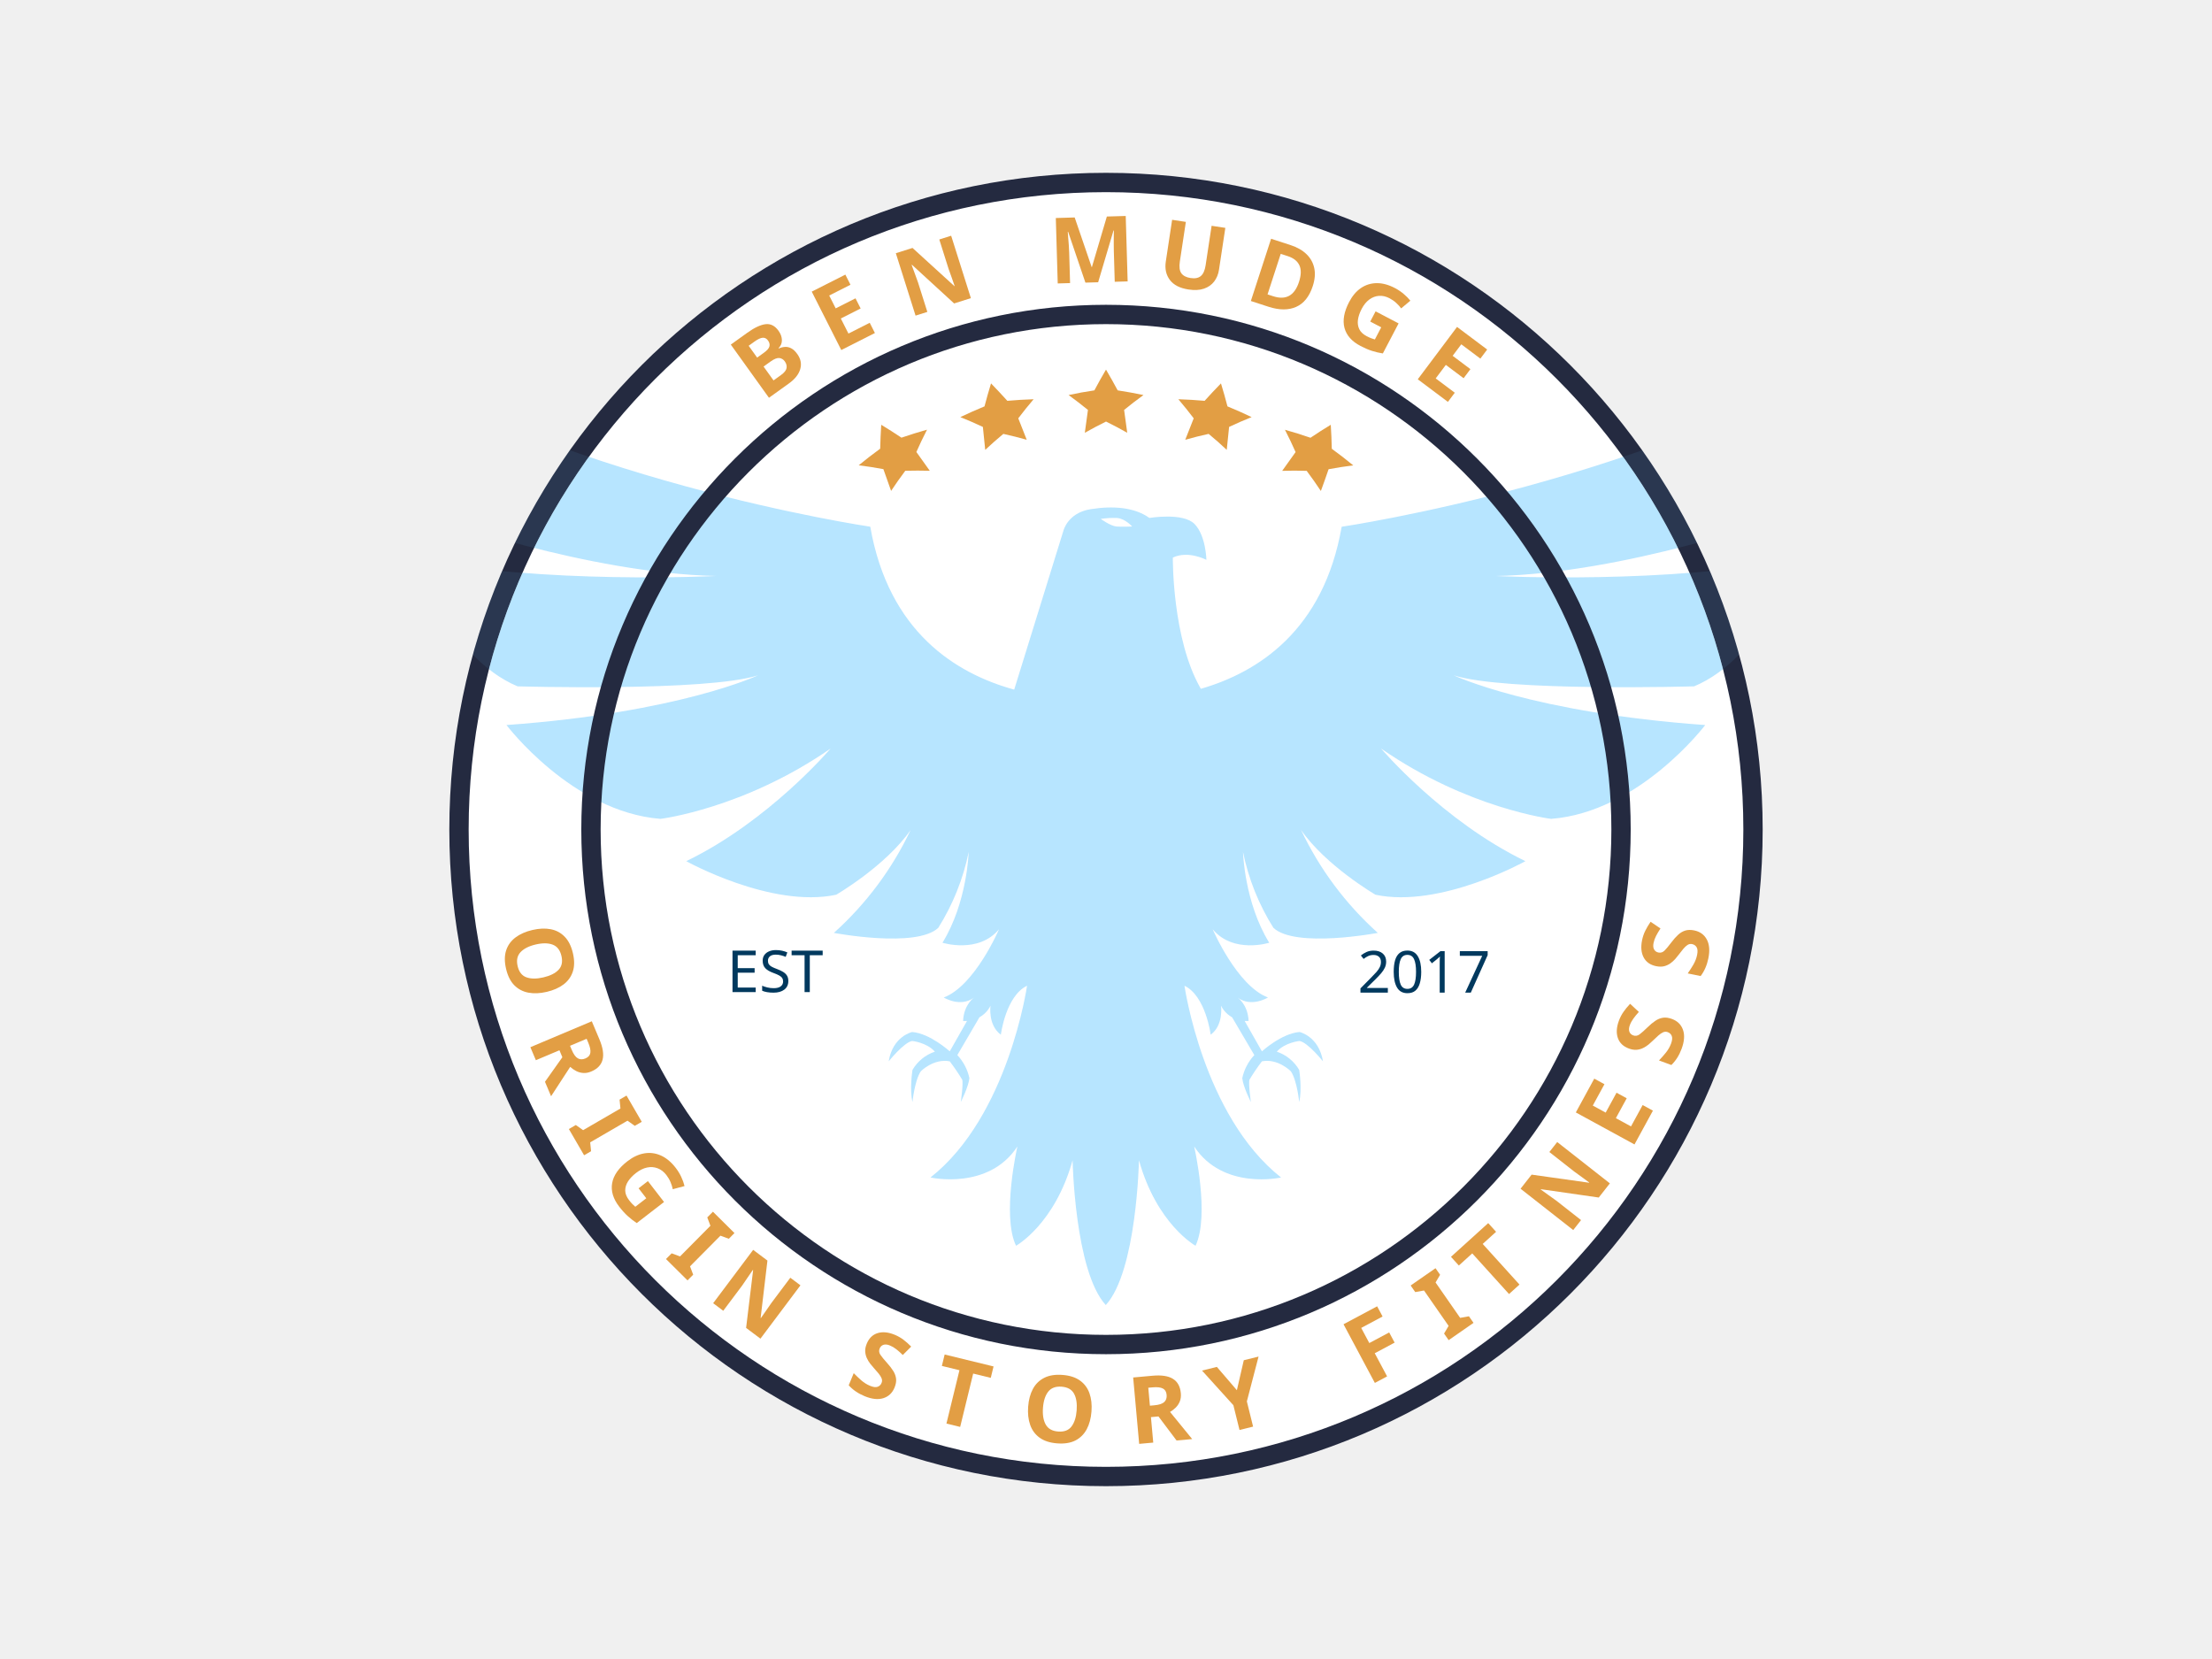
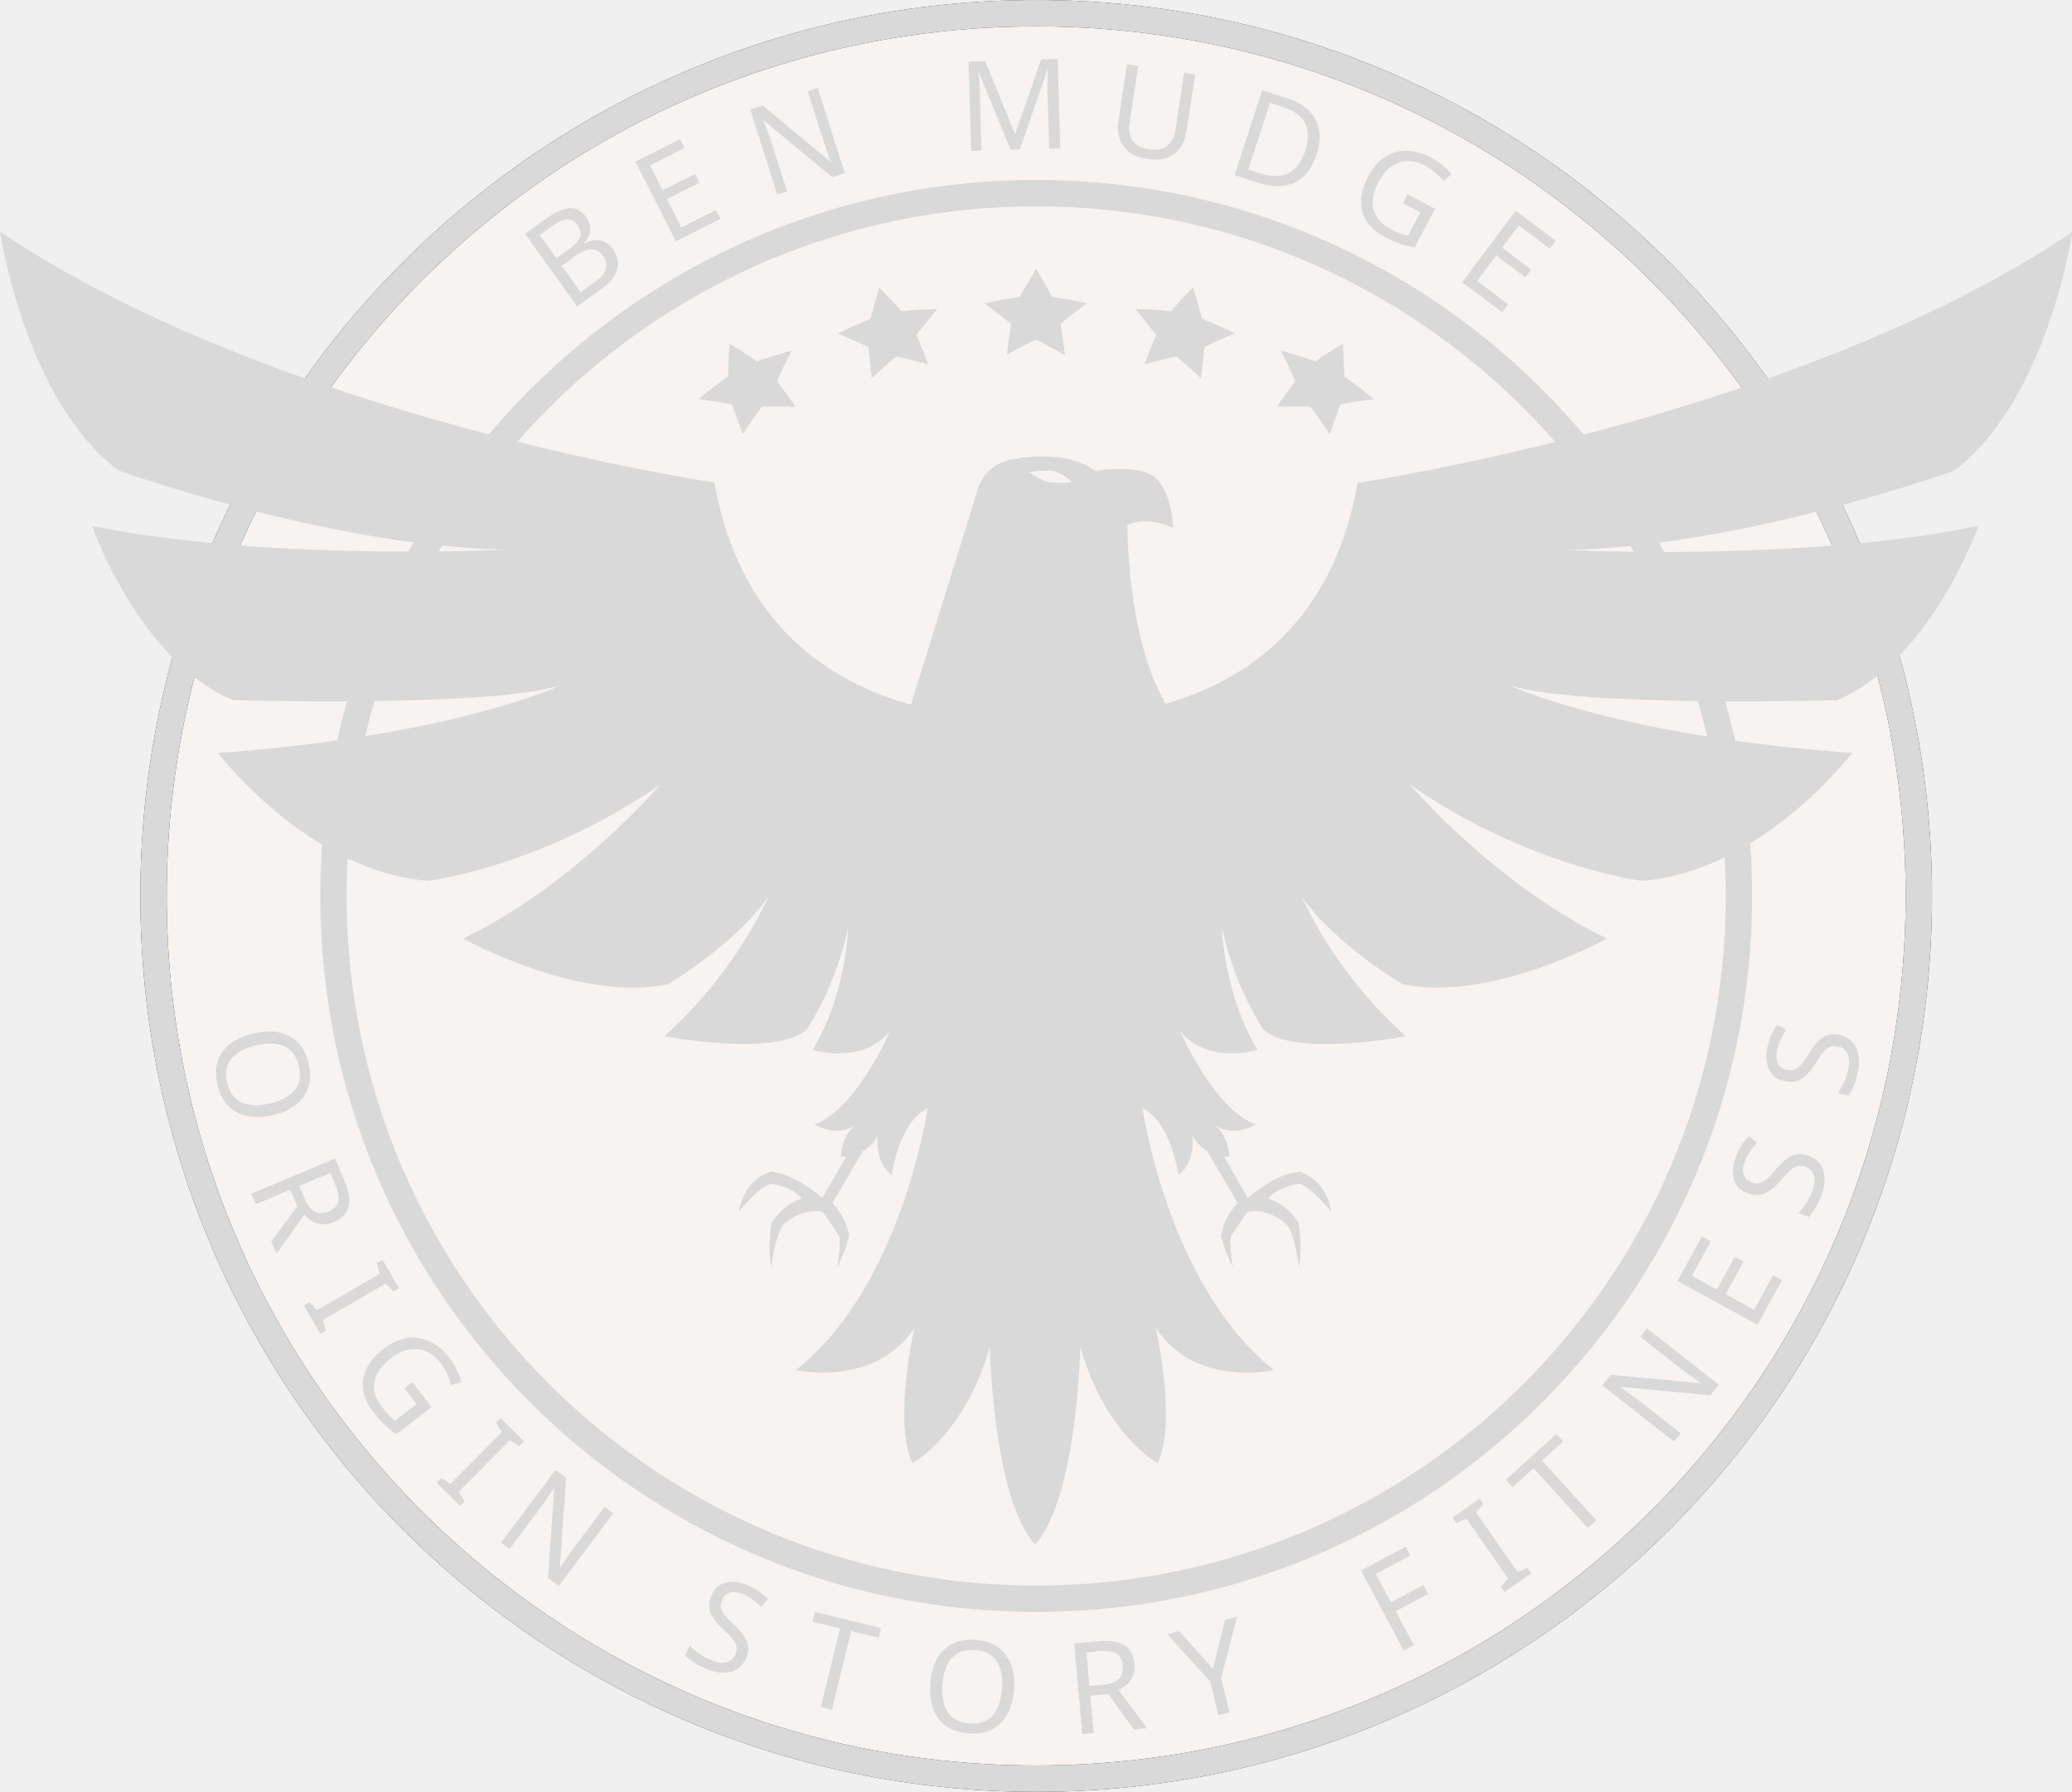
- <svg xmlns="http://www.w3.org/2000/svg" viewBox="0 0 800 600">
-   <defs>
-     <style>.cls-1{fill:#f7f3f0;}.cls-1,.cls-2,.cls-5{stroke:#242a40;stroke-miterlimit:10;stroke-width:6.99px;}.cls-2{fill:#fff;}.cls-3{mask:url(#mask);}.cls-4{fill:#69c9ff;fill-opacity:0.5;}.cls-5{fill:none;}.cls-6,.cls-7,.cls-8{fill:#e29e44;}.cls-6{fill-rule:evenodd;}.cls-7{font-size:33.76px;}.cls-7,.cls-8{font-family:Atami-Bold, Atami;font-weight:700;}.cls-8{font-size:33.16px;}.cls-9{font-size:21px;fill:#01395e;font-family:Montserrat-Light, Montserrat;}</style>
-     <mask id="mask" x="125.34" y="62.51" width="549.33" height="474.99" maskUnits="userSpaceOnUse">
-       <circle class="cls-1" cx="400" cy="300" r="234" />
-     </mask>
-   </defs>
-   <g id="Layer_3" data-name="Layer 3">
-     <circle class="cls-2" cx="400" cy="300" r="234" />
-     <g class="cls-3">
-       <path class="cls-4" d="M541,208.32c46.9-1,102.28-21,102.28-21C668.18,168.57,674.66,124,674.66,124c-73.34,49.39-189.43,66.51-189.43,66.51C478.7,228,455,243.13,434.3,249.12l-.13-.24c-10.31-18-10-47.23-10-47.23,5.65-2.66,12.14.83,12.14.83s-.17-8.81-4.32-13-16.3-2.16-16.3-2.16c-5.32-3.82-13-4.49-21.29-3.16s-9.81,7.82-9.81,7.82l-17.79,57.43c-21-5.77-45.4-20.79-52.06-58.92,0,0-116.08-17.12-189.43-66.51,0,0,6.49,44.57,31.43,63.33,0,0,55.38,20,102.28,21,0,0-62.86,3.16-109.26-6.32,0,0,12.47,35.76,37.42,46.23,0,0,68.52,2,87-4,0,0-28.44,13.49-91,18,0,0,23.78,31.43,55.71,33.93,0,0,30.1-3.66,61.53-25.45,0,0-22.29,26.28-52.22,40.75,0,0,30.77,17.13,54.22,12.14,0,0,18-10.48,26.94-23.45a117.63,117.63,0,0,1-27.77,37.25s29.77,5.65,37.75-1.83a82.78,82.78,0,0,0,11-27.44s-.5,18.26-9.48,32.83c0,0,13,4.09,20.46-4.89,0,0-8.73,20.46-20,24.7,0,0,6,3.74,11,0,0,0-3.74,2.49-4,8.48a9.28,9.28,0,0,0,1.42,0l-6.25,11s-7.11-6.49-13.6-7c0,0-7,1.5-8.48,10.6,0,0,5.49-6.86,8.48-7.36,0,0,5.24.5,8.23,3.87a14.75,14.75,0,0,0-8.11,6.61s-1.12,7,0,11.6c0,0,.75-7.73,3-11.1,0,0,4.62-4.74,10.48-3.62a72.74,72.74,0,0,1,4.49,6.61c.5,1.25-.5,8.11-.5,8.11s2.74-5.36,3.12-8.61a17.6,17.6,0,0,0-4.37-8.36l8-13.68a9.82,9.82,0,0,0,4-4.18s-1,7,3.74,10.48c0,0,1.75-14,9.48-17.71,0,0-6.74,47.15-34.92,69.35,0,0,21,4.74,31.43-11.23,0,0-5.74,24.95-.5,35.92,0,0,14-7.73,20.46-30.93,0,0,.77,40.14,12,52.38h0c11.21-12.24,12-52.38,12-52.38,6.49,23.2,20.46,30.93,20.46,30.93,5.24-11-.5-35.92-.5-35.92,10.48,16,31.43,11.23,31.43,11.23-28.19-22.2-34.93-69.35-34.93-69.35,7.73,3.74,9.48,17.71,9.48,17.71,4.74-3.49,3.74-10.48,3.74-10.48a9.81,9.81,0,0,0,4,4.17l8.05,13.69a17.6,17.6,0,0,0-4.37,8.36c.37,3.24,3.12,8.61,3.12,8.61s-1-6.86-.5-8.11a72.77,72.77,0,0,1,4.49-6.61c5.86-1.12,10.48,3.62,10.48,3.62,2.25,3.37,3,11.1,3,11.1,1.12-4.61,0-11.6,0-11.6a14.76,14.76,0,0,0-8.11-6.61c3-3.37,8.23-3.87,8.23-3.87,3,.5,8.48,7.36,8.48,7.36-1.5-9.1-8.48-10.6-8.48-10.6-6.49.5-13.6,7-13.6,7l-6.25-11a9.32,9.32,0,0,0,1.43,0c-.25-6-4-8.48-4-8.48,5,3.74,11,0,11,0-11.23-4.24-20-24.7-20-24.7,7.48,9,20.46,4.89,20.46,4.89-9-14.57-9.48-32.83-9.48-32.83a82.78,82.78,0,0,0,11,27.44c8,7.48,37.75,1.83,37.75,1.83a117.64,117.64,0,0,1-27.77-37.25c9,13,26.94,23.45,26.94,23.45,23.45,5,54.22-12.14,54.22-12.14-29.94-14.47-52.22-40.75-52.22-40.75,31.43,21.79,61.53,25.45,61.53,25.45,31.93-2.49,55.71-33.93,55.71-33.93-62.53-4.47-91-18-91-18,18.46,6,87,4,87,4C637.74,237.75,650.22,202,650.22,202,603.82,211.48,541,208.32,541,208.32ZM403.78,190.42c-2.12-.17-5.7-2.75-5.7-2.75a30.64,30.64,0,0,1,5.9-.33c2.91.17,5.49,3.08,5.49,3.08S405.9,190.59,403.78,190.42Z" />
+ <svg xmlns="http://www.w3.org/2000/svg" version="1.1" id="Layer_1" x="0px" y="0px" viewBox="0 0 549.3 475" style="enable-background:new 0 0 549.3 475;" xml:space="preserve">
+   <style type="text/css">
+ 	.st0{fill:#F7F3F0;stroke:#242A40;stroke-width:6.99;stroke-miterlimit:10;}
+ 	.st1{fill:none;stroke:#D9D9D9;stroke-width:6.99;stroke-miterlimit:10;}
+ 	.st2{fill:#D9D9D9;}
+ 	.st3{font-family:'Arial-BoldMT';}
+ 	.st4{font-size:33.76px;}
+ 	.st5{font-size:33.696px;}
+ 	.st6{font-size:33.604px;}
+ 	.st7{font-size:33.681px;}
+ 	.st8{font-size:33.714px;}
+ 	.st9{font-size:33.701px;}
+ 	.st10{font-size:33.903px;}
+ 	.st11{font-size:33.841px;}
+ 	.st12{font-size:33.767px;}
+ 	.st13{font-size:33.16px;}
+ 	.st14{font-size:33.203px;}
+ 	.st15{display:none;fill:#D9D9D9;enable-background:new    ;}
+ 	.st16{font-family:'ArialMT';}
+ 	.st17{font-size:21px;}
+ 	.st18{display:none;fill:#01395E;enable-background:new    ;}
+ </style>
+   <circle class="st0" cx="274.7" cy="237.5" r="234" />
+   <g id="Layer_3">
+     <circle class="st1" cx="274.7" cy="237.5" r="234" />
+     <g>
+       <path class="st2" d="M415.7,145.8c46.9-1,102.3-21,102.3-21c24.9-18.8,31.4-63.3,31.4-63.3C476,110.9,359.9,128,359.9,128    c-6.5,37.5-30.2,52.6-50.9,58.6l-0.1-0.2c-10.3-18-10-47.2-10-47.2c5.6-2.7,12.1,0.8,12.1,0.8s-0.2-8.8-4.3-13    c-4.1-4.2-16.3-2.2-16.3-2.2c-5.3-3.8-13-4.5-21.3-3.2s-9.8,7.8-9.8,7.8l-17.8,57.4c-21-5.8-45.4-20.8-52.1-58.9    c0,0-116.1-17.1-189.4-66.5c0,0,6.5,44.6,31.4,63.3c0,0,55.4,20,102.3,21c0,0-62.9,3.2-109.3-6.3c0,0,12.5,35.8,37.4,46.2    c0,0,68.5,2,87-4c0,0-28.4,13.5-91,18c0,0,23.8,31.4,55.7,33.9c0,0,30.1-3.7,61.5-25.5c0,0-22.3,26.3-52.2,40.8    c0,0,30.8,17.1,54.2,12.1c0,0,18-10.5,26.9-23.5c-6.7,14.1-16.1,26.8-27.8,37.3c0,0,29.8,5.6,37.8-1.8c5.3-8.4,9-17.7,11-27.4    c0,0-0.5,18.3-9.5,32.8c0,0,13,4.1,20.5-4.9c0,0-8.7,20.5-20,24.7c0,0,6,3.7,11,0c0,0-3.7,2.5-4,8.5c0.5,0,0.9,0,1.4,0l-6.3,11    c0,0-7.1-6.5-13.6-7c0,0-7,1.5-8.5,10.6c0,0,5.5-6.9,8.5-7.4c0,0,5.2,0.5,8.2,3.9c-3.4,1.1-6.3,3.5-8.1,6.6c0,0-1.1,7,0,11.6    c0,0,0.8-7.7,3-11.1c0,0,4.6-4.7,10.5-3.6c1.6,2.1,3.1,4.3,4.5,6.6c0.5,1.3-0.5,8.1-0.5,8.1s2.7-5.4,3.1-8.6    c-0.7-3.1-2.2-6-4.4-8.4l8-13.7c1.7-1,3.1-2.4,4-4.2c0,0-1,7,3.7,10.5c0,0,1.8-14,9.5-17.7c0,0-6.7,47.1-34.9,69.4    c0,0,21,4.7,31.4-11.2c0,0-5.7,25-0.5,35.9c0,0,14-7.7,20.5-30.9c0,0,0.8,40.1,12,52.4l0,0c11.2-12.2,12-52.4,12-52.4    c6.5,23.2,20.5,30.9,20.5,30.9c5.2-11-0.5-35.9-0.5-35.9c10.5,16,31.4,11.2,31.4,11.2c-28.2-22.2-34.9-69.4-34.9-69.4    c7.7,3.7,9.5,17.7,9.5,17.7c4.7-3.5,3.7-10.5,3.7-10.5c0.9,1.8,2.3,3.2,4,4.2l8,13.7c-2.2,2.3-3.7,5.2-4.4,8.4    c0.4,3.2,3.1,8.6,3.1,8.6s-1-6.9-0.5-8.1c1.4-2.3,2.9-4.5,4.5-6.6c5.9-1.1,10.5,3.6,10.5,3.6c2.3,3.4,3,11.1,3,11.1    c1.1-4.6,0-11.6,0-11.6c-1.8-3.1-4.7-5.5-8.1-6.6c3-3.4,8.2-3.9,8.2-3.9c3,0.5,8.5,7.4,8.5,7.4c-1.5-9.1-8.5-10.6-8.5-10.6    c-6.5,0.5-13.6,7-13.6,7l-6.3-11c0.5,0,1,0,1.4,0c-0.3-6-4-8.5-4-8.5c5,3.7,11,0,11,0c-11.2-4.2-20-24.7-20-24.7    c7.5,9,20.5,4.9,20.5,4.9c-9-14.6-9.5-32.8-9.5-32.8c2,9.7,5.7,19,11,27.4c8,7.5,37.8,1.8,37.8,1.8    c-11.6-10.4-21.1-23.1-27.8-37.3c9,13,26.9,23.5,26.9,23.5c23.4,5,54.2-12.1,54.2-12.1c-29.9-14.5-52.2-40.8-52.2-40.8    c31.4,21.8,61.5,25.5,61.5,25.5c31.9-2.5,55.7-33.9,55.7-33.9c-62.5-4.5-91-18-91-18c18.5,6,87,4,87,4    c25-10.5,37.5-46.2,37.5-46.2C478.5,149,415.7,145.8,415.7,145.8z M278.5,127.9c-2.1-0.2-5.7-2.8-5.7-2.8c2-0.3,3.9-0.4,5.9-0.3    c2.9,0.2,5.5,3.1,5.5,3.1S280.6,128.1,278.5,127.9z" />
    </g>
-     <circle class="cls-5" cx="400" cy="300" r="186.27" />
-     <path class="cls-6" d="M318.71,153.63q3.74,2.26,7.32,4.66,4.61-1.59,9.24-2.89-2.06,4-3.85,8.07,2.46,3.37,4.85,6.79-4.37-.12-8.86,0-2.69,3.59-5.13,7.28-1.43-3.92-2.79-7.87-4.38-.82-8.92-1.39,3.79-3.12,7.76-6Q318.43,158,318.71,153.63Z" />
-     <path class="cls-6" d="M358.42,138.66q3,3.1,5.9,6.3,4.76-.42,9.5-.57-2.9,3.4-5.55,6.9,1.57,3.87,3.06,7.76-4.15-1.18-8.46-2.13-3.39,2.82-6.55,5.78-.46-4.14-.85-8.3-4-1.88-8.15-3.55,4.31-2.06,8.74-3.88Q357.15,142.81,358.42,138.66Z" />
-     <path class="cls-6" d="M400,133.67q2.2,3.73,4.22,7.51,4.7.72,9.33,1.69-3.62,2.62-7,5.39.61,4.13,1.13,8.26-3.74-2.13-7.67-4.06-3.94,1.94-7.67,4.06.53-4.13,1.13-8.26-3.39-2.77-7-5.39,4.62-1,9.33-1.69Q397.8,137.4,400,133.67Z" />
-     <path class="cls-6" d="M441.58,138.66q1.27,4.15,2.35,8.31,4.43,1.82,8.74,3.88-4.17,1.67-8.15,3.55-.38,4.16-.85,8.3-3.16-3-6.55-5.78-4.31.94-8.46,2.13,1.49-3.89,3.06-7.76-2.65-3.49-5.55-6.9,4.73.15,9.5.57Q438.54,141.76,441.58,138.66Z" />
-     <path class="cls-6" d="M481.29,153.63q.28,4.36.37,8.68,4,2.89,7.76,6-4.53.56-8.92,1.39-1.36,4-2.79,7.87-2.44-3.69-5.13-7.28-4.48-.16-8.86,0,2.39-3.41,4.85-6.79-1.79-4.05-3.85-8.07,4.63,1.3,9.24,2.89Q477.56,155.88,481.29,153.63Z" />
-     <text class="cls-7" transform="translate(180.3 337.2) rotate(76.86)">O</text>
-     <text class="cls-7" transform="translate(190.64 375.94) rotate(67.12)">R</text>
-     <text class="cls-7" transform="translate(205.2 407.4) rotate(59.87)">I</text>
-     <text class="cls-7" transform="matrix(0.61, 0.79, -0.79, 0.61, 216.19, 425.8)">G</text>
-     <text class="cls-7" transform="translate(240.1 454.59) rotate(44.76)">I</text>
-     <text class="cls-7" transform="matrix(0.8, 0.6, -0.6, 0.8, 255.5, 469.5)">N</text>
-     <text class="cls-7" transform="translate(286.3 491.19) rotate(29.57)"> </text>
-     <text class="cls-7" transform="matrix(0.92, 0.38, -0.38, 0.92, 305.11, 501.44)">S</text>
-     <text class="cls-7" transform="translate(335.28 513.14) rotate(13.71)">T</text>
-     <text class="cls-7" transform="translate(368.98 520.65) rotate(4.36)">O</text>
-     <text class="cls-7" transform="translate(408.98 522.47) rotate(-5.17)">R</text>
-     <text class="cls-7" transform="translate(440.52 519.09) rotate(-13.9)">Y</text>
-     <text class="cls-7" transform="matrix(0.93, -0.36, 0.36, 0.93, 474.7, 509.55)"> </text>
-     <text class="cls-7" transform="matrix(0.88, -0.47, 0.47, 0.88, 494.57, 501.58)">F</text>
-     <text class="cls-7" transform="matrix(0.82, -0.57, 0.57, 0.82, 523.04, 485.3)">I</text>
-     <text class="cls-7" transform="matrix(0.74, -0.67, 0.67, 0.74, 540.42, 472.84)">T</text>
-     <text class="cls-7" transform="matrix(0.62, -0.79, 0.79, 0.62, 567.1, 447.26)">N</text>
-     <text class="cls-7" transform="matrix(0.48, -0.88, 0.88, 0.48, 589.68, 416.57)">E</text>
-     <text class="cls-7" transform="translate(604.98 387.01) rotate(-69.78)">S</text>
-     <text class="cls-7" transform="matrix(0.2, -0.98, 0.98, 0.2, 615.84, 354.74)">S</text>
-     <text class="cls-8" transform="translate(275.68 145.6) rotate(-35.66)">B</text>
-     <text class="cls-8" transform="translate(301.6 127.94) rotate(-26.84)">E</text>
-     <text class="cls-8" transform="translate(328.28 115.05) rotate(-17.54)">N</text>
-     <text class="cls-8" transform="translate(361.35 105.81) rotate(-9.85)"> </text>
-     <text class="cls-8" transform="translate(379.56 102.6) rotate(-1.68)">M</text>
-     <text class="cls-8" transform="matrix(0.99, 0.15, -0.15, 0.99, 417.58, 102.51)">U</text>
-     <text class="cls-8" transform="translate(449.55 107.94) rotate(18.02)">D</text>
-     <text class="cls-8" transform="translate(480.73 118.82) rotate(27.67)">G</text>
-     <text class="cls-8" transform="matrix(0.8, 0.6, -0.6, 0.8, 510.37, 135.38)">E</text>
-     <text class="cls-9" transform="translate(262.89 358.81)">EST</text>
-     <text class="cls-9" transform="translate(491.01 359)">2017</text>
+     <circle class="st1" cx="274.7" cy="237.5" r="186.3" />
+     <path class="st2" d="M193.4,91.1c2.5,1.5,4.9,3.1,7.3,4.7c3.1-1.1,6.2-2,9.2-2.9c-1.4,2.7-2.7,5.4-3.9,8.1c1.6,2.2,3.3,4.5,4.9,6.8   c-2.9-0.1-5.9-0.1-8.9,0c-1.8,2.4-3.5,4.8-5.1,7.3c-1-2.6-1.9-5.2-2.8-7.9c-2.9-0.5-5.9-1-8.9-1.4c2.5-2.1,5.1-4.1,7.8-6   C193.1,96.9,193.2,94,193.4,91.1z" />
+     <path class="st2" d="M233.1,76.2c2,2.1,4,4.2,5.9,6.3c3.2-0.3,6.3-0.5,9.5-0.6c-1.9,2.3-3.8,4.6-5.5,6.9c1,2.6,2.1,5.2,3.1,7.8   c-2.8-0.8-5.6-1.5-8.5-2.1c-2.3,1.9-4.4,3.8-6.5,5.8c-0.3-2.8-0.6-5.5-0.9-8.3c-2.7-1.3-5.4-2.4-8.1-3.6c2.9-1.4,5.8-2.7,8.7-3.9   C231.5,81.7,232.3,78.9,233.1,76.2z" />
+     <path class="st2" d="M274.7,71.2c1.5,2.5,2.9,5,4.2,7.5c3.1,0.5,6.2,1,9.3,1.7c-2.4,1.7-4.7,3.5-7,5.4c0.4,2.8,0.8,5.5,1.1,8.3   c-2.5-1.4-5-2.8-7.7-4.1c-2.6,1.3-5.2,2.6-7.7,4.1c0.4-2.8,0.7-5.5,1.1-8.3c-2.3-1.8-4.6-3.6-7-5.4c3.1-0.7,6.2-1.2,9.3-1.7   C271.8,76.2,273.2,73.7,274.7,71.2z" />
+     <path class="st2" d="M316.3,76.2c0.8,2.8,1.6,5.5,2.4,8.3c3,1.2,5.9,2.5,8.7,3.9c-2.8,1.1-5.5,2.3-8.1,3.6   c-0.3,2.8-0.5,5.5-0.9,8.3c-2.1-2-4.3-3.9-6.5-5.8c-2.9,0.6-5.7,1.3-8.5,2.1c1-2.6,2-5.2,3.1-7.8c-1.8-2.3-3.6-4.6-5.5-6.9   c3.2,0.1,6.3,0.3,9.5,0.6C312.3,80.3,314.2,78.2,316.3,76.2z" />
+     <path class="st2" d="M356,91.1c0.2,2.9,0.3,5.8,0.4,8.7c2.7,1.9,5.3,3.9,7.8,6c-3,0.4-6,0.8-8.9,1.4c-0.9,2.7-1.8,5.3-2.8,7.9   c-1.6-2.5-3.3-4.9-5.1-7.3c-3-0.1-5.9-0.1-8.9,0c1.6-2.3,3.2-4.5,4.9-6.8c-1.2-2.7-2.5-5.4-3.9-8.1c3.1,0.9,6.2,1.8,9.2,2.9   C351,94.2,353.5,92.6,356,91.1z" />
+     <text transform="matrix(0.2273 0.9738 -0.9738 0.2273 54.9904 274.695)" class="st2 st3 st4">O</text>
+     <text transform="matrix(0.3888 0.9213 -0.9213 0.3888 65.3299 313.4351)" class="st2 st3 st4">R</text>
+     <text transform="matrix(0.502 0.8649 -0.8649 0.502 79.8897 344.8951)" class="st2 st3 st4">I</text>
+     <text transform="matrix(0.6112 0.7915 -0.7915 0.6112 90.8802 363.2948)" class="st2 st3 st5">G</text>
+     <text transform="matrix(0.7101 0.7041 -0.7041 0.7101 114.79 392.0851)" class="st2 st3 st4">I</text>
+     <text transform="matrix(0.8 0.6 -0.6 0.8 130.1898 406.9951)" class="st2 st3 st4">N</text>
+     <text transform="matrix(0.9243 0.3818 -0.3818 0.9243 179.8006 438.9357)" class="st2 st3 st6">S</text>
+     <text transform="matrix(0.9715 0.237 -0.237 0.9715 209.97 450.635)" class="st2 st3 st4">T</text>
+     <text transform="matrix(0.9971 7.602294e-02 -7.602294e-02 0.9971 243.67 458.145)" class="st2 st3 st4">O</text>
+     <text transform="matrix(0.9959 -9.011113e-02 9.011113e-02 0.9959 283.67 459.965)" class="st2 st3 st4">R</text>
+     <text transform="matrix(0.9707 -0.2402 0.2402 0.9707 315.21 456.585)" class="st2 st3 st4">Y</text>
+     <text transform="matrix(0.8821 -0.4711 0.4711 0.8821 369.26 439.075)" class="st2 st3 st7">F</text>
+     <text transform="matrix(0.8211 -0.5708 0.5708 0.8211 397.7293 422.7938)" class="st2 st3 st8">I</text>
+     <text transform="matrix(0.7413 -0.6712 0.6712 0.7413 415.1099 410.3345)" class="st2 st3 st9">T</text>
+     <text transform="matrix(0.6174 -0.7867 0.7867 0.6174 441.7898 384.7555)" class="st2 st3 st10">N</text>
+     <text transform="matrix(0.4789 -0.8779 0.8779 0.4789 464.3704 354.0653)" class="st2 st3 st11">E</text>
+     <text transform="matrix(0.3456 -0.9384 0.9384 0.3456 479.6699 324.5053)" class="st2 st3 st4">S</text>
+     <text transform="matrix(0.2 -0.9798 0.9798 0.2 490.5305 292.2355)" class="st2 st3 st12">S</text>
+     <text transform="matrix(0.8125 -0.583 0.583 0.8125 150.3699 83.0949)" class="st2 st3 st13">B</text>
+     <text transform="matrix(0.8923 -0.4515 0.4515 0.8923 176.29 65.435)" class="st2 st3 st13">E</text>
+     <text transform="matrix(0.9535 -0.3014 0.3014 0.9535 202.97 52.545)" class="st2 st3 st13">N</text>
+     <text transform="matrix(0.9996 -2.931733e-02 2.931733e-02 0.9996 254.25 40.095)" class="st2 st3 st13">M</text>
+     <text transform="matrix(0.9887 0.1498 -0.1498 0.9887 292.2706 40.0055)" class="st2 st3 st14">U</text>
+     <text transform="matrix(0.9509 0.3093 -0.3093 0.9509 324.24 45.4349)" class="st2 st3 st13">D</text>
+     <text transform="matrix(0.8856 0.4644 -0.4644 0.8856 355.4199 56.3149)" class="st2 st3 st13">G</text>
+     <text transform="matrix(0.8 0.6 -0.6 0.8 385.0599 72.875)" class="st2 st3 st13">E</text>
+     <text transform="matrix(1 0 0 1 137.58 296.305)" class="st15 st16 st17">EST</text>
+     <text transform="matrix(1 0 0 1 365.7 296.495)" class="st18 st16 st17">2017</text>
  </g>
</svg>
